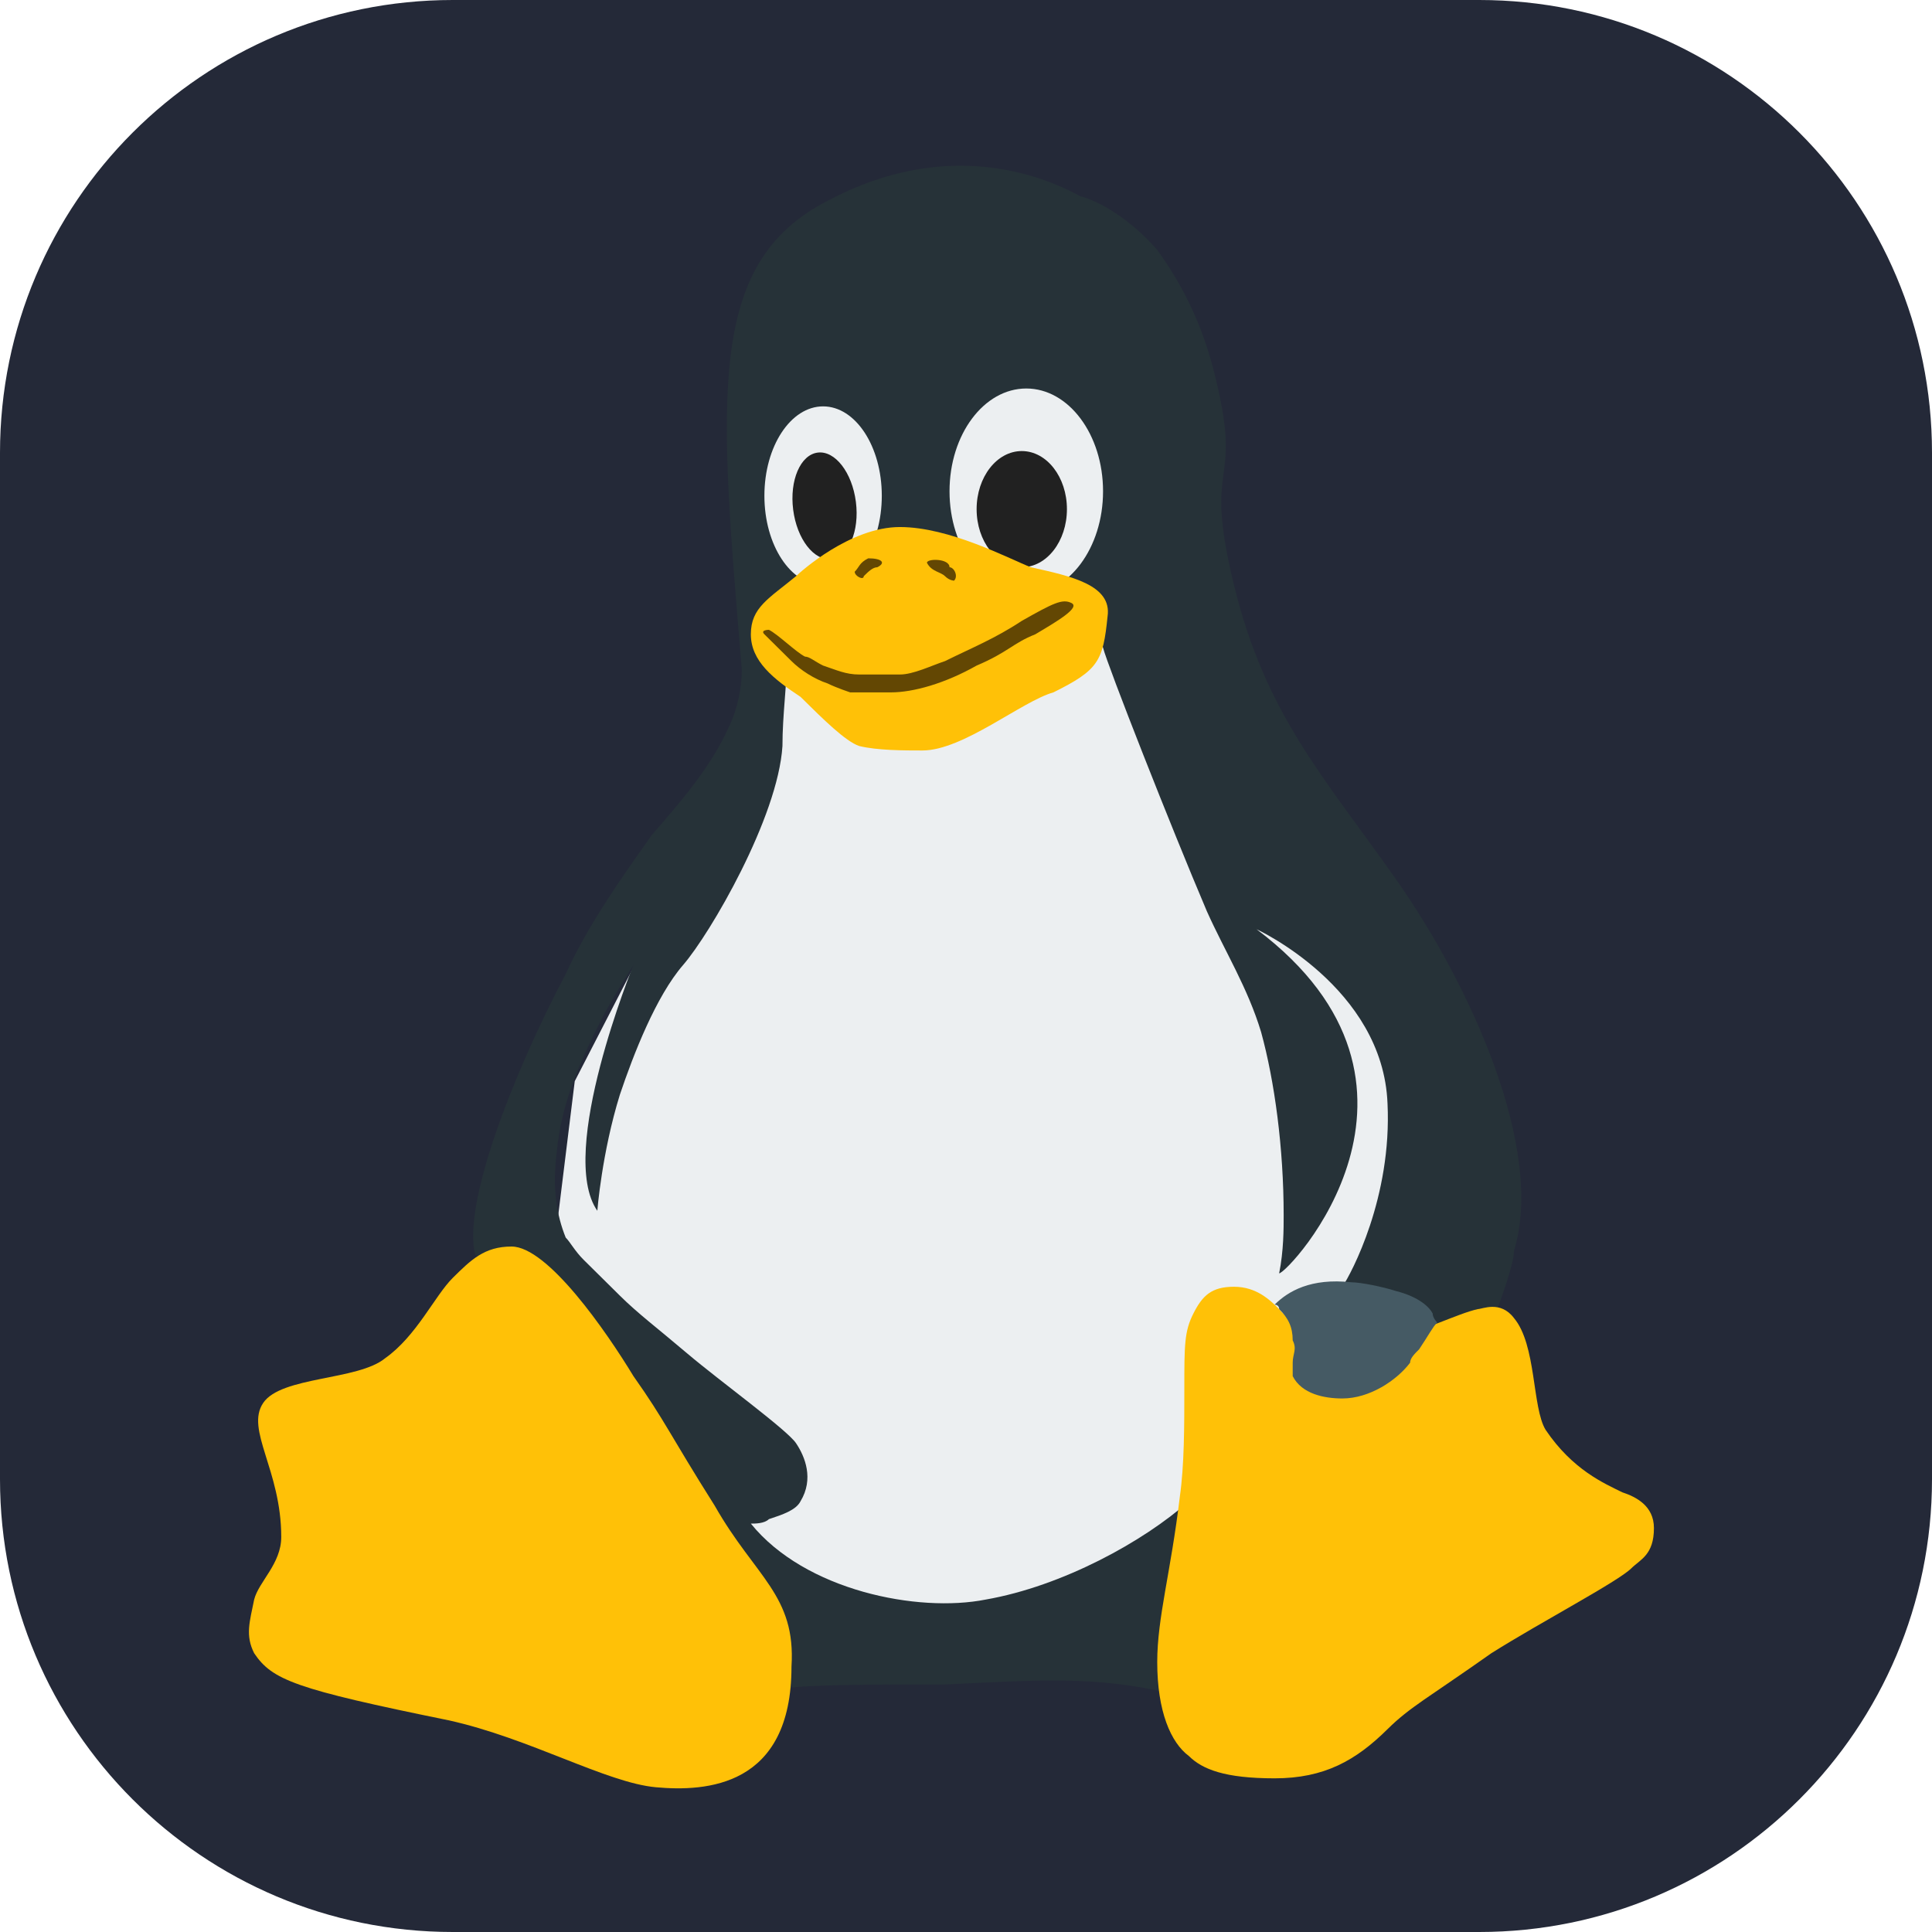
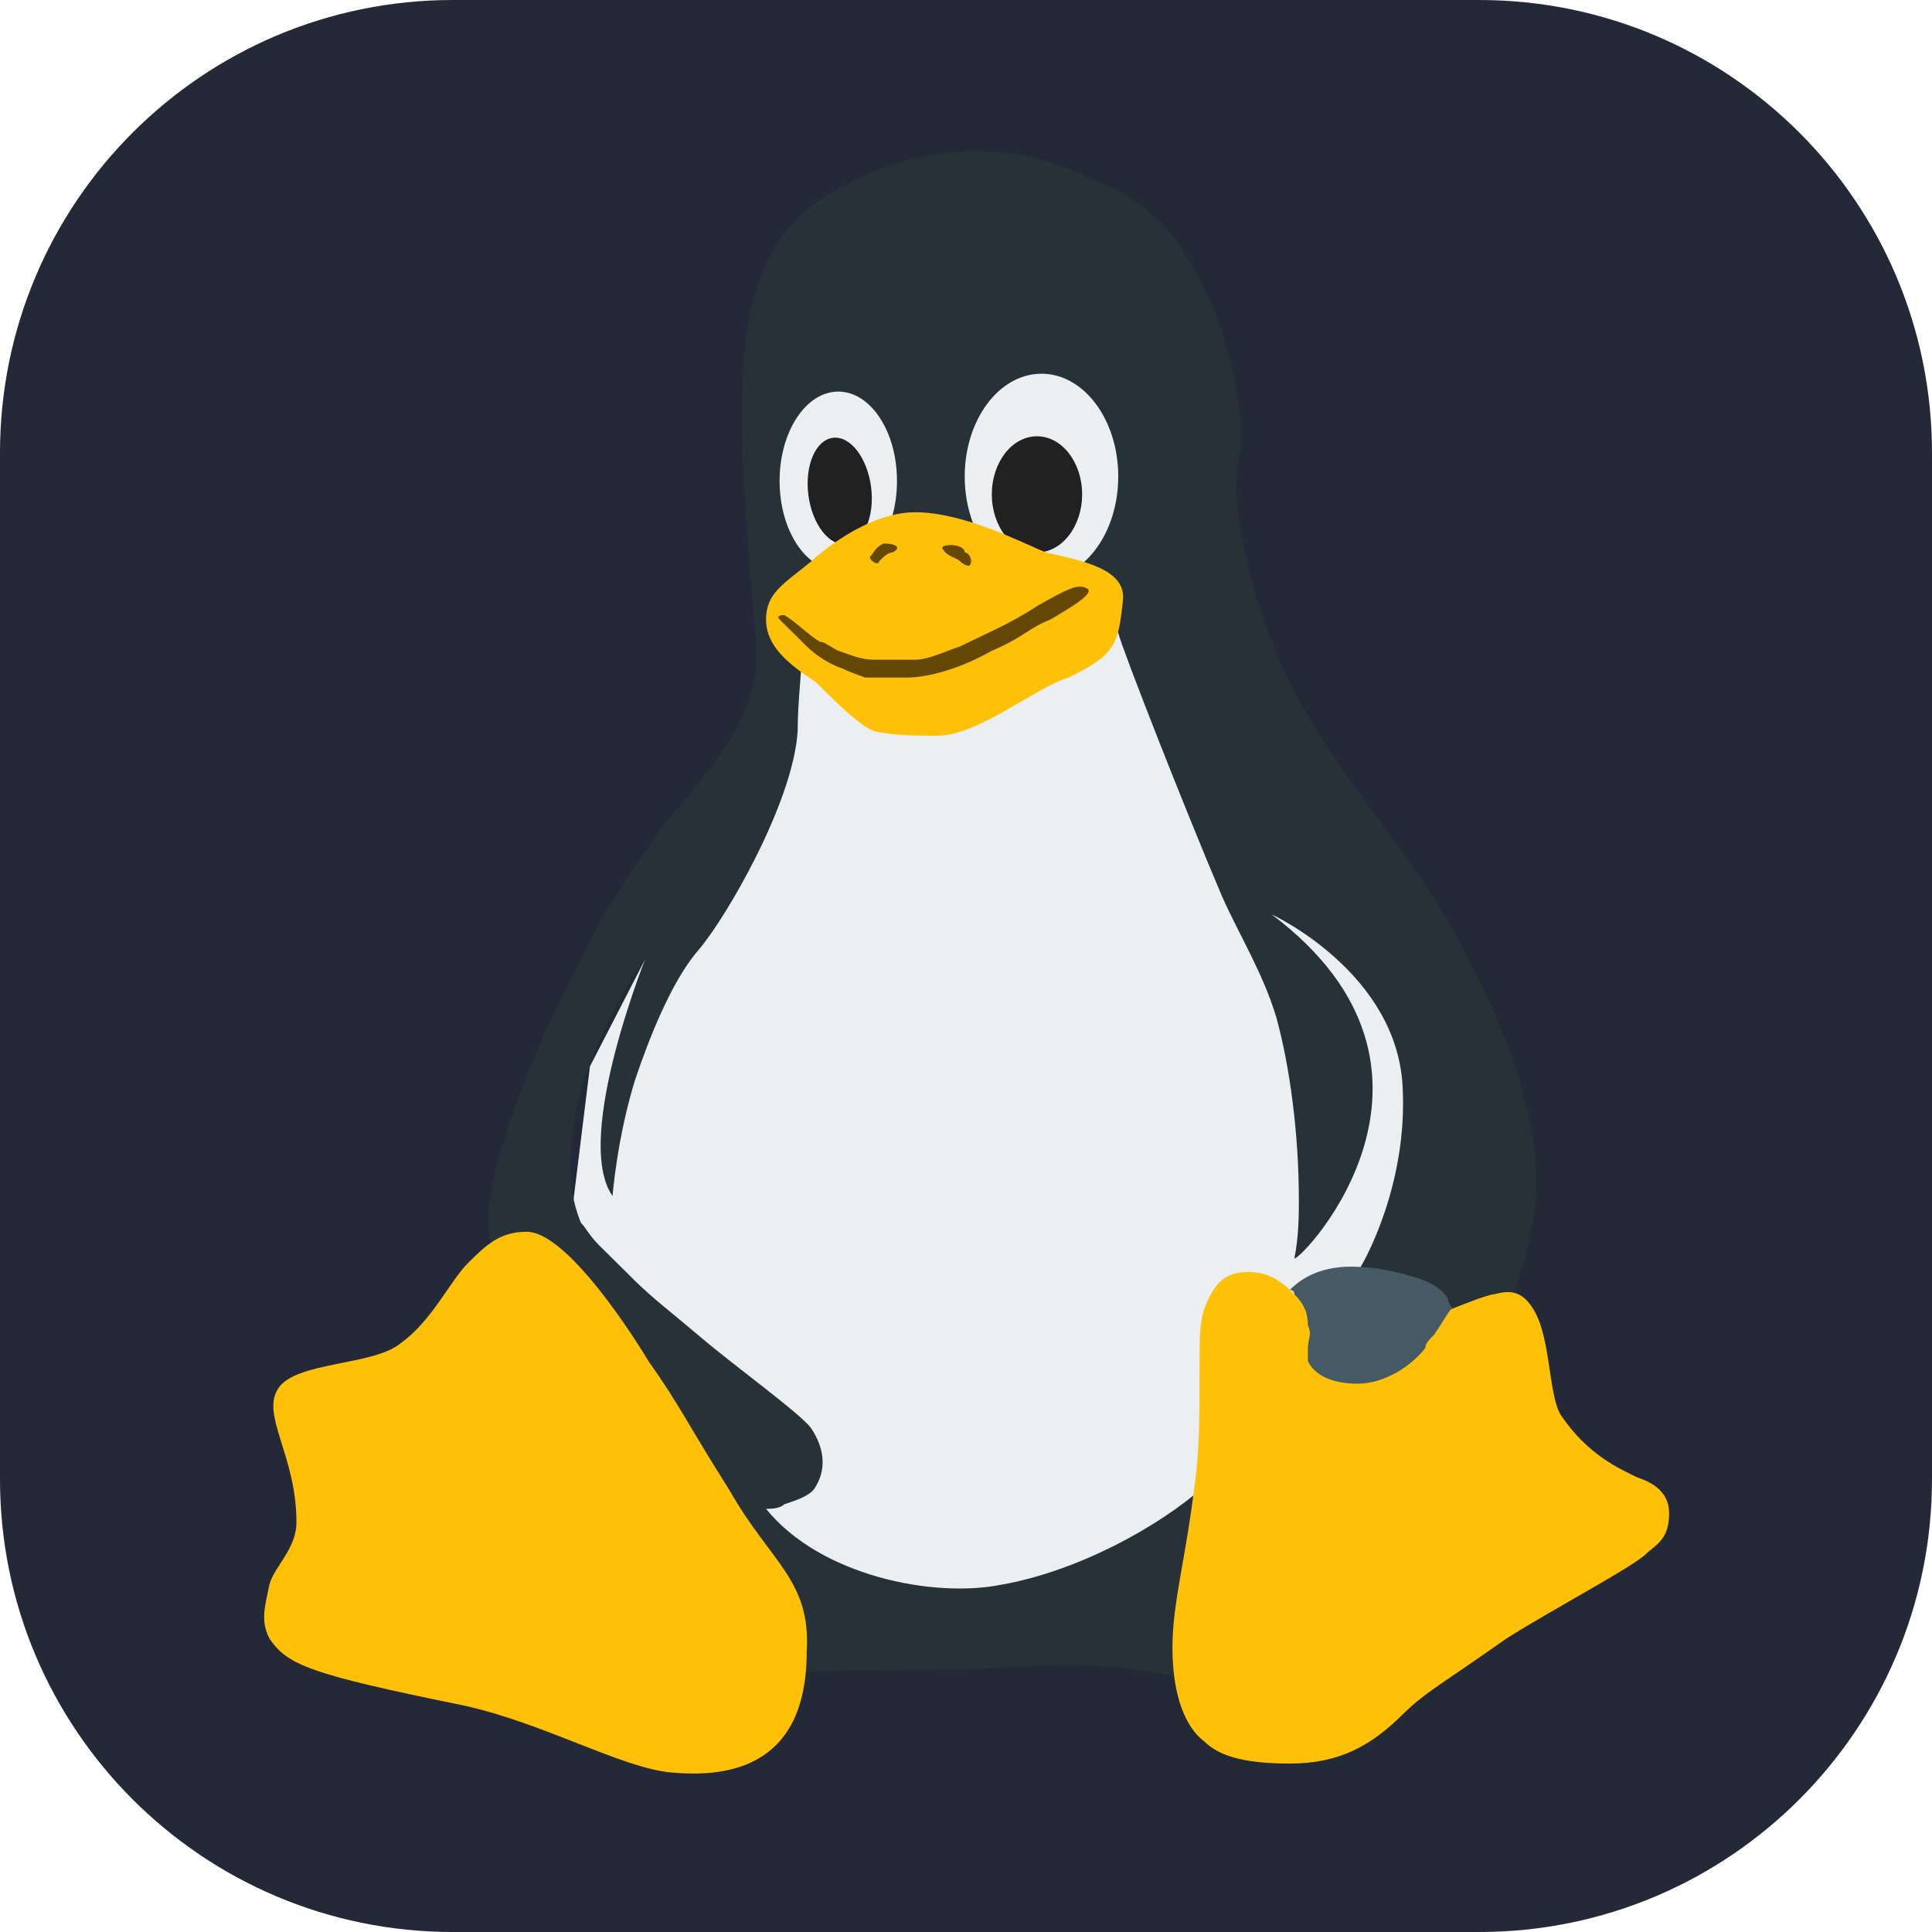
- <svg xmlns="http://www.w3.org/2000/svg" width="256" height="256" viewBox="0 0 256 256" fill="none" version="1.1" id="svg12">
-   <defs id="defs16" />
-   <rect width="256" height="256" rx="60" fill="#242938" id="rect2" />
-   <g id="g75" transform="matrix(5.983137,0,0,5.921551,-20.17119,-24.9101)">
-     <polygon fill="#eceff1" points="17.4,38.3 21.5,40.6 27.7,40.6 33.5,36.2 36.1,29.3 30.1,22 28.4,17.9 20.1,18.2 20.2,20.5 18.6,23.5 16.1,28.4 15.6,32.5 " id="polygon18" />
-     <path fill="#263238" d="M 34.3,23.9 C 32.7,21.6 31.4,20.2 30.7,17.3 30,14.4 30.9,15.2 30.3,12.7 30,11.4 29.5,10.5 29,9.8 28.4,9.1 27.7,8.7 27.3,8.6 c -0.9,-0.5 -3,-1.3 -5.6,0.1 -2.7,1.4 -2.4,4.4 -1.9,10.5 0,0.4 -0.1,0.9 -0.3,1.3 -0.4,0.9 -1.1,1.7 -1.7,2.4 -0.7,1 -1.4,2 -1.9,3.1 -1.2,2.3 -2.3,5.2 -2,6.3 0.5,-0.1 6.8,9.5 6.8,9.7 0.4,-0.1 2.1,-0.1 3.6,-0.1 2.1,-0.1 3.3,-0.2 5,0.2 0,-0.3 -0.1,-0.6 -0.1,-0.9 0,-0.6 0.1,-1.1 0.2,-1.8 0.1,-0.5 0.2,-1 0.3,-1.6 -1,0.9 -2.8,1.9 -4.5,2.2 -1.5,0.3 -4,-0.2 -5.2,-1.7 0.1,0 0.3,0 0.4,-0.1 0.3,-0.1 0.6,-0.2 0.7,-0.4 0.3,-0.5 0.1,-1 -0.1,-1.3 -0.2,-0.3 -1.7,-1.4 -2.4,-2 -0.7,-0.6 -1.1,-0.9 -1.5,-1.3 0,0 -0.6,-0.6 -0.8,-0.8 C 16.1,32.2 16,32 15.9,31.9 15.7,31.4 15.6,30.8 15.7,30 c 0.1,-1.1 0.5,-2 1,-3 0.2,-0.4 0.7,-1.2 0.7,-1.2 0,0 -1.7,4.2 -0.8,5.5 0,0 0.1,-1.3 0.5,-2.6 0.3,-0.9 0.8,-2.2 1.4,-2.9 0.6,-0.7 2.1,-3.3 2.2,-4.9 0,-0.7 0.1,-1.4 0.1,-1.9 -0.4,-0.4 6.6,-1.4 7,-0.3 0.1,0.4 1.5,4 2.3,5.9 0.4,0.9 0.9,1.7 1.2,2.7 0.3,1.1 0.5,2.6 0.5,4.1 0,0.3 0,0.8 -0.1,1.3 0.2,0 4.1,-4.2 -0.5,-7.7 0,0 2.8,1.3 2.9,3.9 0.1,2.1 -0.8,3.8 -1,4.1 0.1,0 2.1,0.9 2.2,0.9 0.4,0 1.2,-0.3 1.2,-0.3 0.1,-0.3 0.4,-1.1 0.4,-1.4 0.7,-2.3 -1,-6 -2.6,-8.3 z" id="path20" />
-     <g id="g26">
-       <ellipse fill="#eceff1" cx="21.6" cy="15.3" rx="1.3" ry="2" id="ellipse22" />
-       <ellipse fill="#eceff1" cx="26.1" cy="15.2" rx="1.7" ry="2.3" id="ellipse24" />
-     </g>
-     <g id="g32">
-       <ellipse transform="matrix(-0.1254,-0.9921,0.9921,-0.1254,8.9754,38.9969)" fill="#212121" cx="21.7" cy="15.5" rx="1.2" ry="0.7" id="ellipse28" />
-       <ellipse fill="#212121" cx="26" cy="15.6" rx="1" ry="1.3" id="ellipse30" />
-     </g>
-     <g id="g40">
-       <path fill="#ffc107" d="m 39.3,37.6 c -0.4,-0.2 -1.1,-0.5 -1.7,-1.4 -0.3,-0.5 -0.2,-1.9 -0.7,-2.5 -0.3,-0.4 -0.7,-0.2 -0.8,-0.2 -0.9,0.2 -3,1.6 -4.4,0 -0.2,-0.2 -0.5,-0.5 -1,-0.5 -0.5,0 -0.7,0.2 -0.9,0.6 -0.2,0.4 -0.2,0.7 -0.2,1.7 0,0.8 0,1.7 -0.1,2.4 -0.2,1.7 -0.5,2.7 -0.5,3.7 0,1.1 0.3,1.8 0.7,2.1 0.3,0.3 0.8,0.5 1.9,0.5 1.1,0 1.8,-0.4 2.5,-1.1 0.5,-0.5 0.9,-0.7 2.3,-1.7 1.1,-0.7 2.8,-1.6 3.1,-1.9 0.2,-0.2 0.5,-0.3 0.5,-0.9 0,-0.5 -0.4,-0.7 -0.7,-0.8 z" id="path34" />
-       <path fill="#ffc107" d="m 19.2,37.9 c -1,-1.6 -1.1,-1.9 -1.8,-2.9 -0.6,-1 -1.9,-2.9 -2.7,-2.9 -0.6,0 -0.9,0.3 -1.3,0.7 -0.4,0.4 -0.8,1.3 -1.5,1.8 -0.6,0.5 -2.3,0.4 -2.7,1 -0.4,0.6 0.4,1.5 0.4,3 0,0.6 -0.5,1 -0.6,1.4 -0.1,0.5 -0.2,0.8 0,1.2 0.4,0.6 0.9,0.8 4.3,1.5 1.8,0.4 3.5,1.4 4.6,1.5 1.1,0.1 3,0 3,-2.7 0.1,-1.6 -0.8,-2 -1.7,-3.6 z" id="path36" />
-       <path fill="#ffc107" d="M 21.1,19.8 C 20.5,19.4 20,19 20,18.4 c 0,-0.6 0.4,-0.8 1,-1.3 0.1,-0.1 1.2,-1.1 2.3,-1.1 1.1,0 2.4,0.7 2.9,0.9 0.9,0.2 1.8,0.4 1.7,1.1 -0.1,1 -0.2,1.2 -1.2,1.7 -0.7,0.2 -2,1.3 -2.9,1.3 -0.4,0 -1,0 -1.4,-0.1 -0.3,-0.1 -0.8,-0.6 -1.3,-1.1 z" id="path38" />
-     </g>
-     <g id="g48">
-       <path fill="#634703" d="m 20.9,19 c 0.2,0.2 0.5,0.4 0.8,0.5 0.2,0.1 0.5,0.2 0.5,0.2 0.4,0 0.7,0 0.9,0 0.5,0 1.2,-0.2 1.9,-0.6 0.7,-0.3 0.8,-0.5 1.3,-0.7 0.5,-0.3 1,-0.6 0.8,-0.7 -0.2,-0.1 -0.4,0 -1.1,0.4 -0.6,0.4 -1.1,0.6 -1.7,0.9 -0.3,0.1 -0.7,0.3 -1,0.3 -0.3,0 -0.6,0 -0.9,0 -0.3,0 -0.5,-0.1 -0.8,-0.2 -0.2,-0.1 -0.3,-0.2 -0.4,-0.2 -0.2,-0.1 -0.6,-0.5 -0.8,-0.6 0,0 -0.2,0 -0.1,0.1 0.3,0.3 0.4,0.4 0.6,0.6 z" id="path42" />
-       <path fill="#634703" d="m 23.9,16.8 c 0.1,0.2 0.3,0.2 0.4,0.3 0.1,0.1 0.2,0.1 0.2,0.1 0.1,-0.1 0,-0.3 -0.1,-0.3 0,-0.2 -0.5,-0.2 -0.5,-0.1 z" id="path44" />
-       <path fill="#634703" d="m 22.3,17 c 0,0.1 0.2,0.2 0.2,0.1 0.1,-0.1 0.2,-0.2 0.3,-0.2 0.2,-0.1 0.1,-0.2 -0.2,-0.2 -0.2,0.1 -0.2,0.2 -0.3,0.3 z" id="path46" />
-     </g>
-     <path fill="#455a64" d="m 32,34.7 c 0,0.1 0,0.2 0,0.3 0.2,0.4 0.7,0.5 1.1,0.5 0.6,0 1.2,-0.4 1.5,-0.8 0,-0.1 0.1,-0.2 0.2,-0.3 0.2,-0.3 0.3,-0.5 0.4,-0.6 0,0 -0.1,-0.1 -0.1,-0.2 -0.1,-0.2 -0.4,-0.4 -0.8,-0.5 -0.3,-0.1 -0.8,-0.2 -1,-0.2 -0.9,-0.1 -1.4,0.2 -1.7,0.5 0,0 0.1,0 0.1,0.1 0.2,0.2 0.3,0.4 0.3,0.7 0.1,0.2 0,0.3 0,0.5 z" id="path50" />
-   </g>
+ <svg xmlns="http://www.w3.org/2000/svg" width="256" height="256" viewBox="0 0 256 256" fill="none">
+   <rect width="256" height="256" rx="60" fill="#242938" />
+   <path d="M85.949 199.926L110.48 213.546H147.576L182.278 187.491L197.834 146.632L161.935 103.405L151.764 79.127L102.104 80.903L102.702 94.523L93.129 112.287L78.171 141.303L75.18 165.581L85.949 199.926Z" fill="#ECEFF1" />
+   <path d="M187.064 114.656C177.491 101.036 169.713 92.746 165.525 75.574C161.337 58.401 166.722 63.139 163.132 48.335C161.337 40.637 158.345 35.307 155.354 31.162C151.764 27.017 147.576 24.648 145.182 24.056C139.798 21.096 127.233 16.358 111.677 24.648C95.522 32.939 97.317 50.703 100.309 86.825C100.309 89.193 99.71 92.154 98.514 94.523C96.121 99.852 91.932 104.589 88.343 108.735C84.154 114.656 79.966 120.578 76.975 127.091C69.795 140.711 63.213 157.883 65.008 164.397C68 163.805 105.694 220.652 105.694 221.836C108.087 221.244 118.258 221.244 127.233 221.244C139.798 220.652 146.977 220.06 157.149 222.428C157.149 220.652 156.55 218.875 156.55 217.099C156.55 213.546 157.149 210.585 157.747 206.44C158.345 203.479 158.944 200.519 159.542 196.966C153.559 202.295 142.789 208.217 132.618 209.993C123.643 211.769 108.685 208.809 101.505 199.926C102.104 199.926 103.3 199.926 103.899 199.334C105.694 198.742 107.489 198.15 108.087 196.966C109.882 194.005 108.685 191.044 107.489 189.268C106.292 187.491 97.317 180.977 93.129 177.425C88.941 173.872 86.548 172.095 84.154 169.727C84.154 169.727 80.564 166.174 79.368 164.989C78.171 163.805 77.573 162.621 76.975 162.028C75.778 159.068 75.18 155.515 75.778 150.778C76.376 144.264 78.769 138.934 81.761 133.013C82.958 130.644 85.949 125.907 85.949 125.907C85.949 125.907 75.778 150.778 81.163 158.476C81.163 158.476 81.761 150.778 84.154 143.08C85.949 137.75 88.941 130.052 92.531 125.907C96.121 121.762 105.095 106.366 105.694 96.891C105.694 92.746 106.292 88.601 106.292 85.641C103.899 83.272 145.781 77.35 148.174 83.864C148.772 86.233 157.149 107.55 161.935 118.801C164.328 124.131 167.32 128.868 169.115 134.789C170.91 141.303 172.106 150.185 172.106 159.068C172.106 160.844 172.106 163.805 171.508 166.766C172.705 166.766 196.039 141.895 168.517 121.17C168.517 121.17 185.269 128.868 185.868 144.264C186.466 156.699 181.081 166.766 179.885 168.542C180.483 168.542 192.449 173.872 193.047 173.872C195.441 173.872 200.227 172.095 200.227 172.095C200.826 170.319 202.62 165.581 202.62 163.805C206.809 150.185 196.637 128.276 187.064 114.656V114.656Z" fill="#263238" />
+   <path d="M111.078 75.574C115.374 75.574 118.856 70.272 118.856 63.731C118.856 57.19 115.374 51.888 111.078 51.888C106.783 51.888 103.3 57.19 103.3 63.731C103.3 70.272 106.783 75.574 111.078 75.574Z" fill="#ECEFF1" />
+   <path d="M138.003 76.758C143.62 76.758 148.174 70.66 148.174 63.139C148.174 55.617 143.62 49.519 138.003 49.519C132.385 49.519 127.831 55.617 127.831 63.139C127.831 70.66 132.385 76.758 138.003 76.758Z" fill="#ECEFF1" />
+   <path d="M115.424 64.541C114.926 60.648 112.663 57.724 110.368 58.011C108.073 58.298 106.616 61.687 107.113 65.581C107.611 69.474 109.874 72.398 112.169 72.111C114.464 71.823 115.921 68.434 115.424 64.541Z" fill="#212121" />
+   <path d="M137.404 73.205C140.709 73.205 143.387 69.759 143.387 65.507C143.387 61.256 140.709 57.809 137.404 57.809C134.1 57.809 131.421 61.256 131.421 65.507C131.421 69.759 134.1 73.205 137.404 73.205Z" fill="#212121" />
+   <path d="M216.98 195.781C214.587 194.597 210.398 192.82 206.809 187.491C205.014 184.53 205.612 176.24 202.62 172.687C200.825 170.318 198.432 171.503 197.834 171.503C192.449 172.687 179.885 180.977 171.508 171.503C170.311 170.318 168.517 168.542 165.525 168.542C162.533 168.542 161.337 169.726 160.14 172.095C158.944 174.464 158.944 176.24 158.944 182.162C158.944 186.899 158.944 192.228 158.345 196.373C157.149 206.44 155.354 212.361 155.354 218.283C155.354 224.797 157.149 228.942 159.542 230.718C161.337 232.495 164.328 233.679 170.91 233.679C177.491 233.679 181.679 231.31 185.868 227.165C188.859 224.205 191.252 223.02 199.629 217.099C206.21 212.954 216.382 207.624 218.177 205.848C219.373 204.663 221.168 204.071 221.168 200.518C221.168 197.558 218.775 196.373 216.98 195.781V195.781Z" fill="#FFC107" />
+   <path d="M96.719 197.558C90.736 188.083 90.137 186.307 85.949 180.385C82.359 174.464 74.581 163.213 69.795 163.213C66.205 163.213 64.41 164.989 62.017 167.358C59.623 169.726 57.23 175.056 53.042 178.017C49.452 180.977 39.281 180.385 36.888 183.938C34.494 187.491 39.281 192.82 39.281 201.703C39.281 205.256 36.289 207.624 35.691 209.993C35.093 212.954 34.494 214.73 35.691 217.099C38.084 220.652 41.076 221.836 61.418 225.981C72.188 228.35 82.359 234.271 88.941 234.863C95.522 235.456 106.89 234.863 106.89 218.875C107.489 209.401 102.104 207.032 96.719 197.558Z" fill="#FFC107" />
+   <path d="M108.087 90.378C104.497 88.009 101.505 85.64 101.505 82.088C101.505 78.534 103.899 77.35 107.489 74.389C108.087 73.797 114.668 67.876 121.25 67.876C127.831 67.876 135.609 72.021 138.601 73.205C143.986 74.389 149.37 75.574 148.772 79.719C148.174 85.64 147.576 86.825 141.592 89.785C137.404 90.97 129.626 97.484 124.241 97.484C121.848 97.484 118.258 97.484 115.865 96.891C114.07 96.299 111.078 93.338 108.087 90.378V90.378Z" fill="#FFC107" />
+   <path d="M106.89 85.641C108.087 86.825 109.882 88.009 111.677 88.601C112.873 89.194 114.668 89.786 114.668 89.786C117.062 89.786 118.857 89.786 120.053 89.786C123.045 89.786 127.233 88.601 131.421 86.233C135.609 84.456 136.208 83.272 139.199 82.088C142.191 80.311 145.182 78.535 143.986 77.943C142.789 77.35 141.592 77.943 137.404 80.311C133.814 82.68 130.823 83.864 127.233 85.641C125.438 86.233 123.045 87.417 121.25 87.417C119.455 87.417 117.66 87.417 115.865 87.417C114.07 87.417 112.873 86.825 111.078 86.233C109.882 85.641 109.283 85.048 108.685 85.048C107.489 84.456 105.095 82.088 103.899 81.496C103.899 81.496 102.702 81.496 103.3 82.088C105.095 83.864 105.694 84.456 106.89 85.641Z" fill="#634703" />
+   <path d="M124.84 72.613C125.438 73.797 126.635 73.797 127.233 74.39C127.831 74.982 128.429 74.982 128.429 74.982C129.028 74.39 128.429 73.205 127.831 73.205C127.831 72.021 124.84 72.021 124.84 72.613V72.613Z" fill="#634703" />
+   <path d="M115.267 73.797C115.267 74.39 116.463 74.982 116.463 74.39C117.062 73.797 117.66 73.205 118.258 73.205C119.455 72.613 118.856 72.021 117.062 72.021C115.865 72.613 115.865 73.205 115.267 73.797V73.797Z" fill="#634703" />
+   <path d="M173.303 178.609C173.303 179.201 173.303 179.793 173.303 180.385C174.5 182.754 177.491 183.346 179.884 183.346C183.474 183.346 187.064 180.978 188.859 178.609C188.859 178.017 189.458 177.425 190.056 176.832C191.252 175.056 191.851 173.872 192.449 173.28C192.449 173.28 191.851 172.687 191.851 172.095C191.252 170.911 189.458 169.727 187.064 169.134C185.269 168.542 182.278 167.95 181.081 167.95C175.696 167.358 172.705 169.134 170.91 170.911C170.91 170.911 171.508 170.911 171.508 171.503C172.705 172.687 173.303 173.872 173.303 175.648C173.901 176.832 173.303 177.425 173.303 178.609V178.609Z" fill="#455A64" />
</svg>
